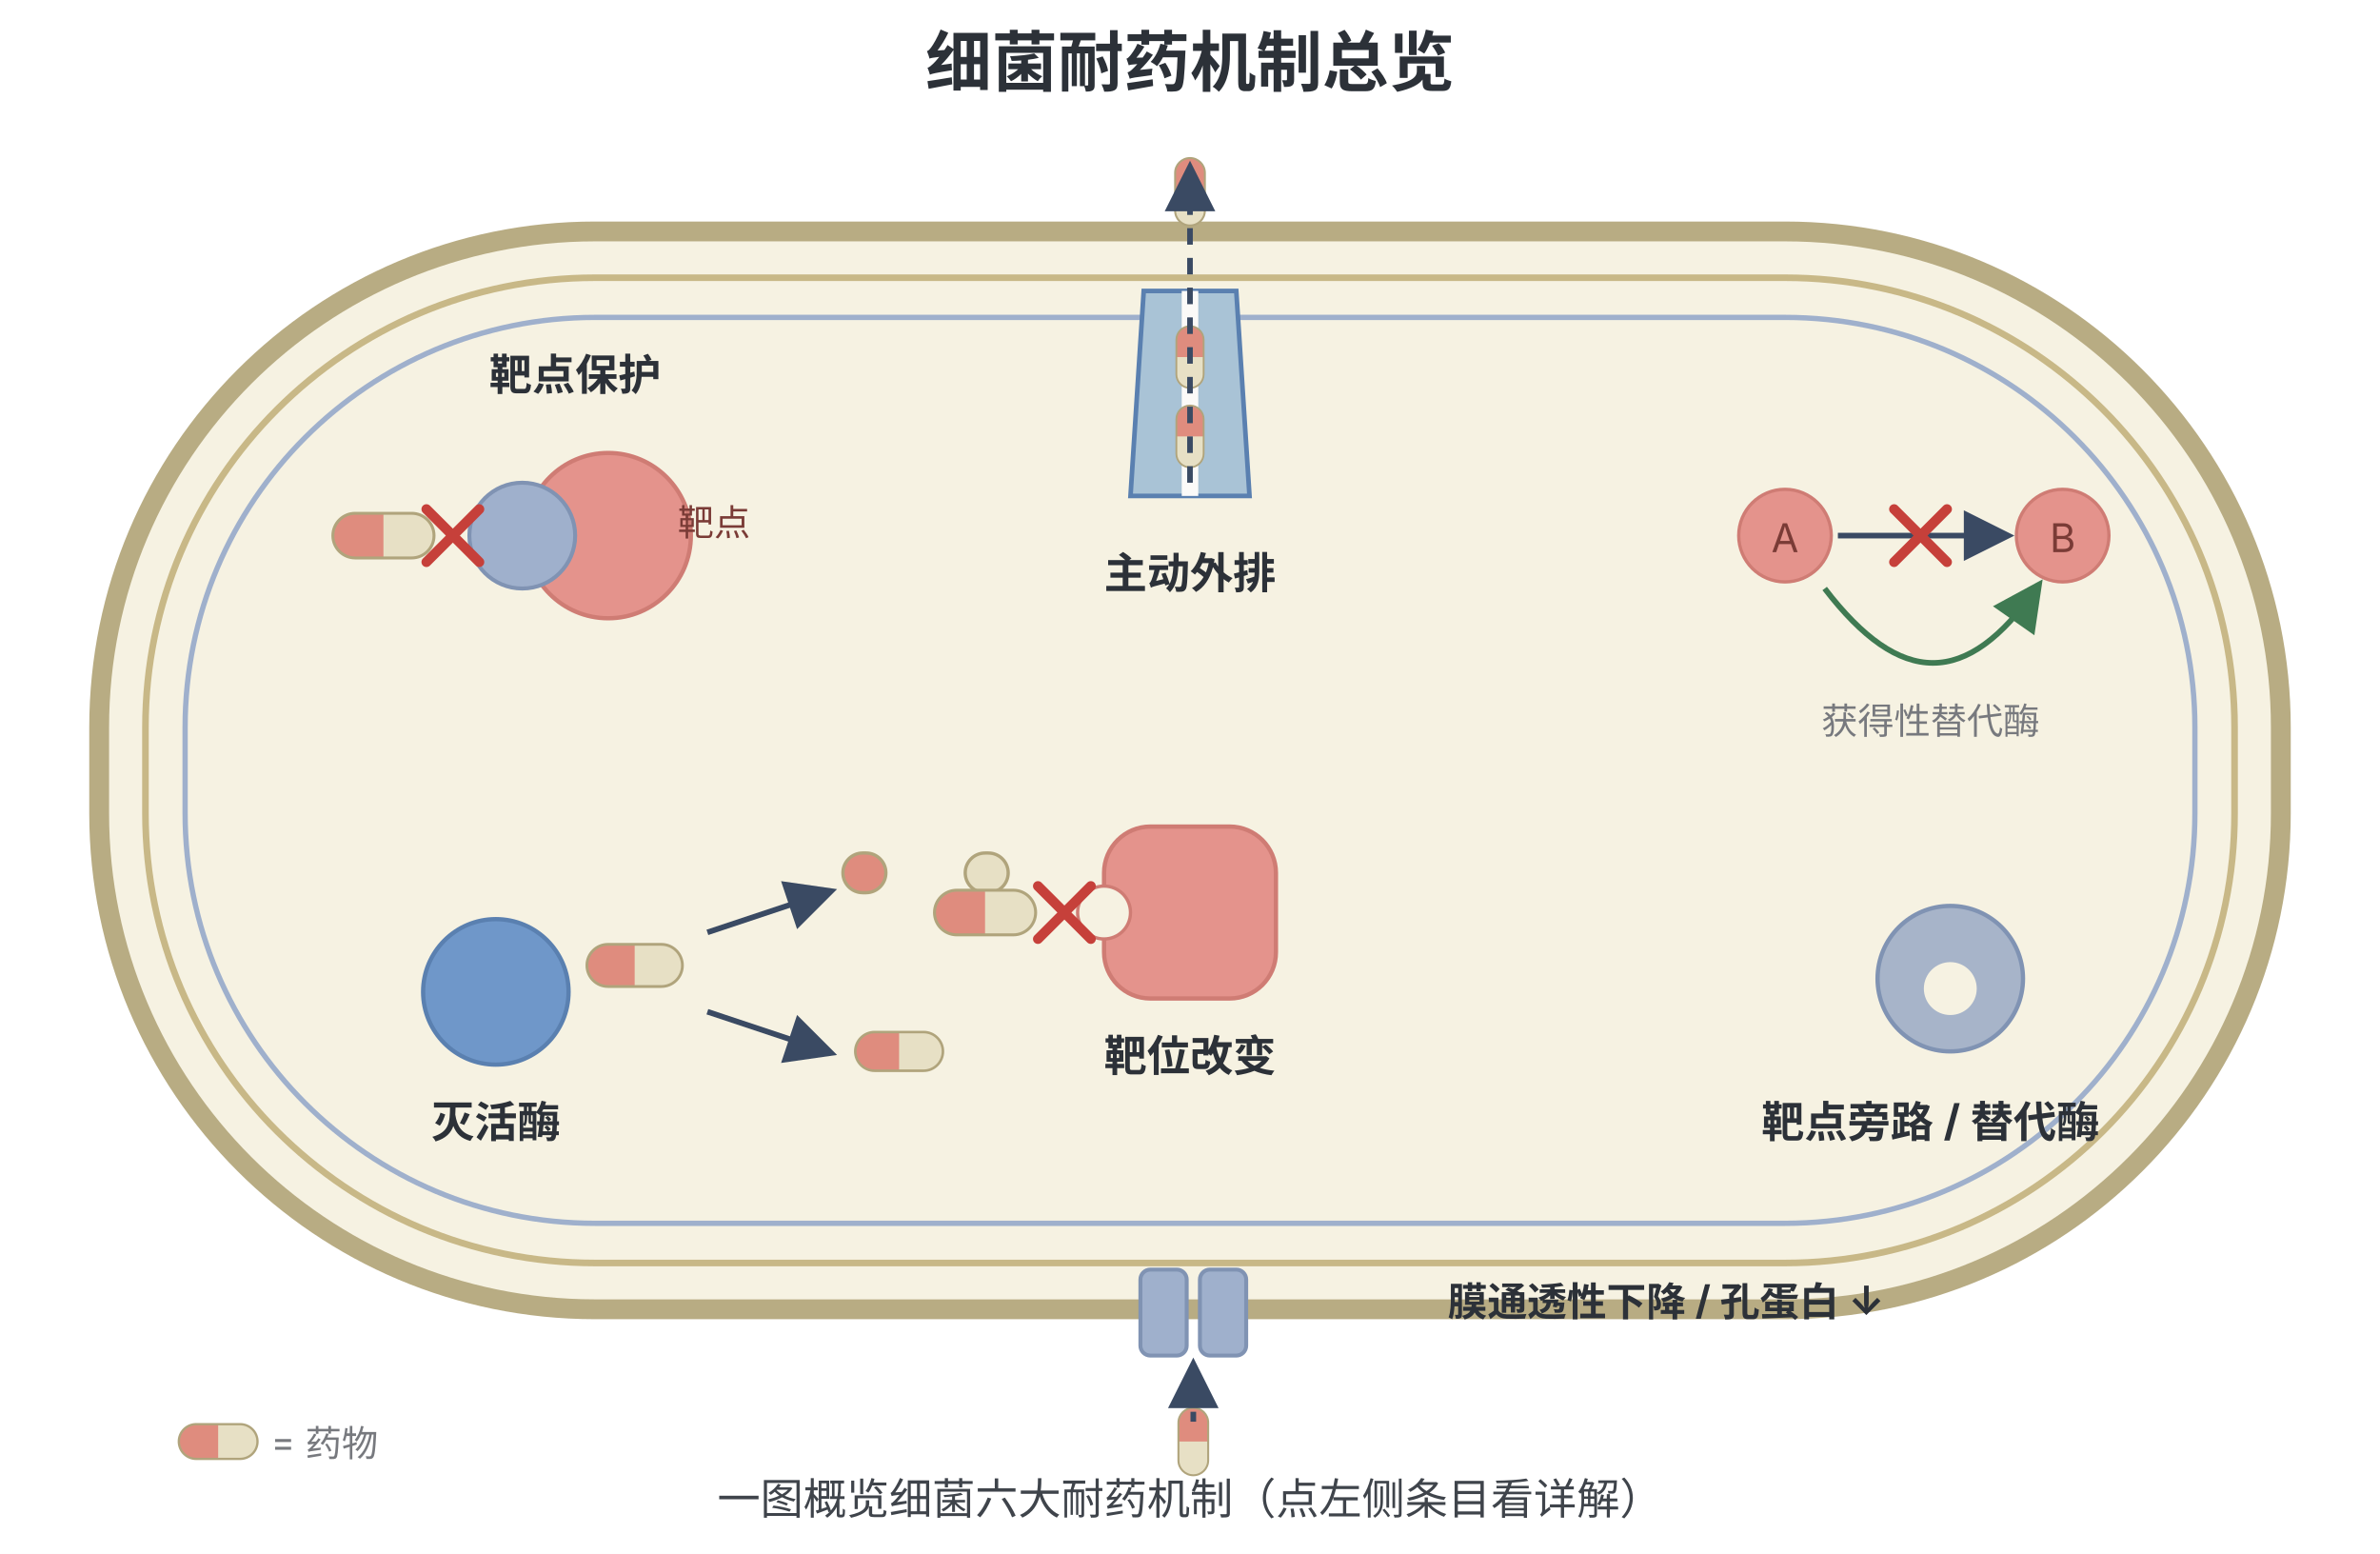
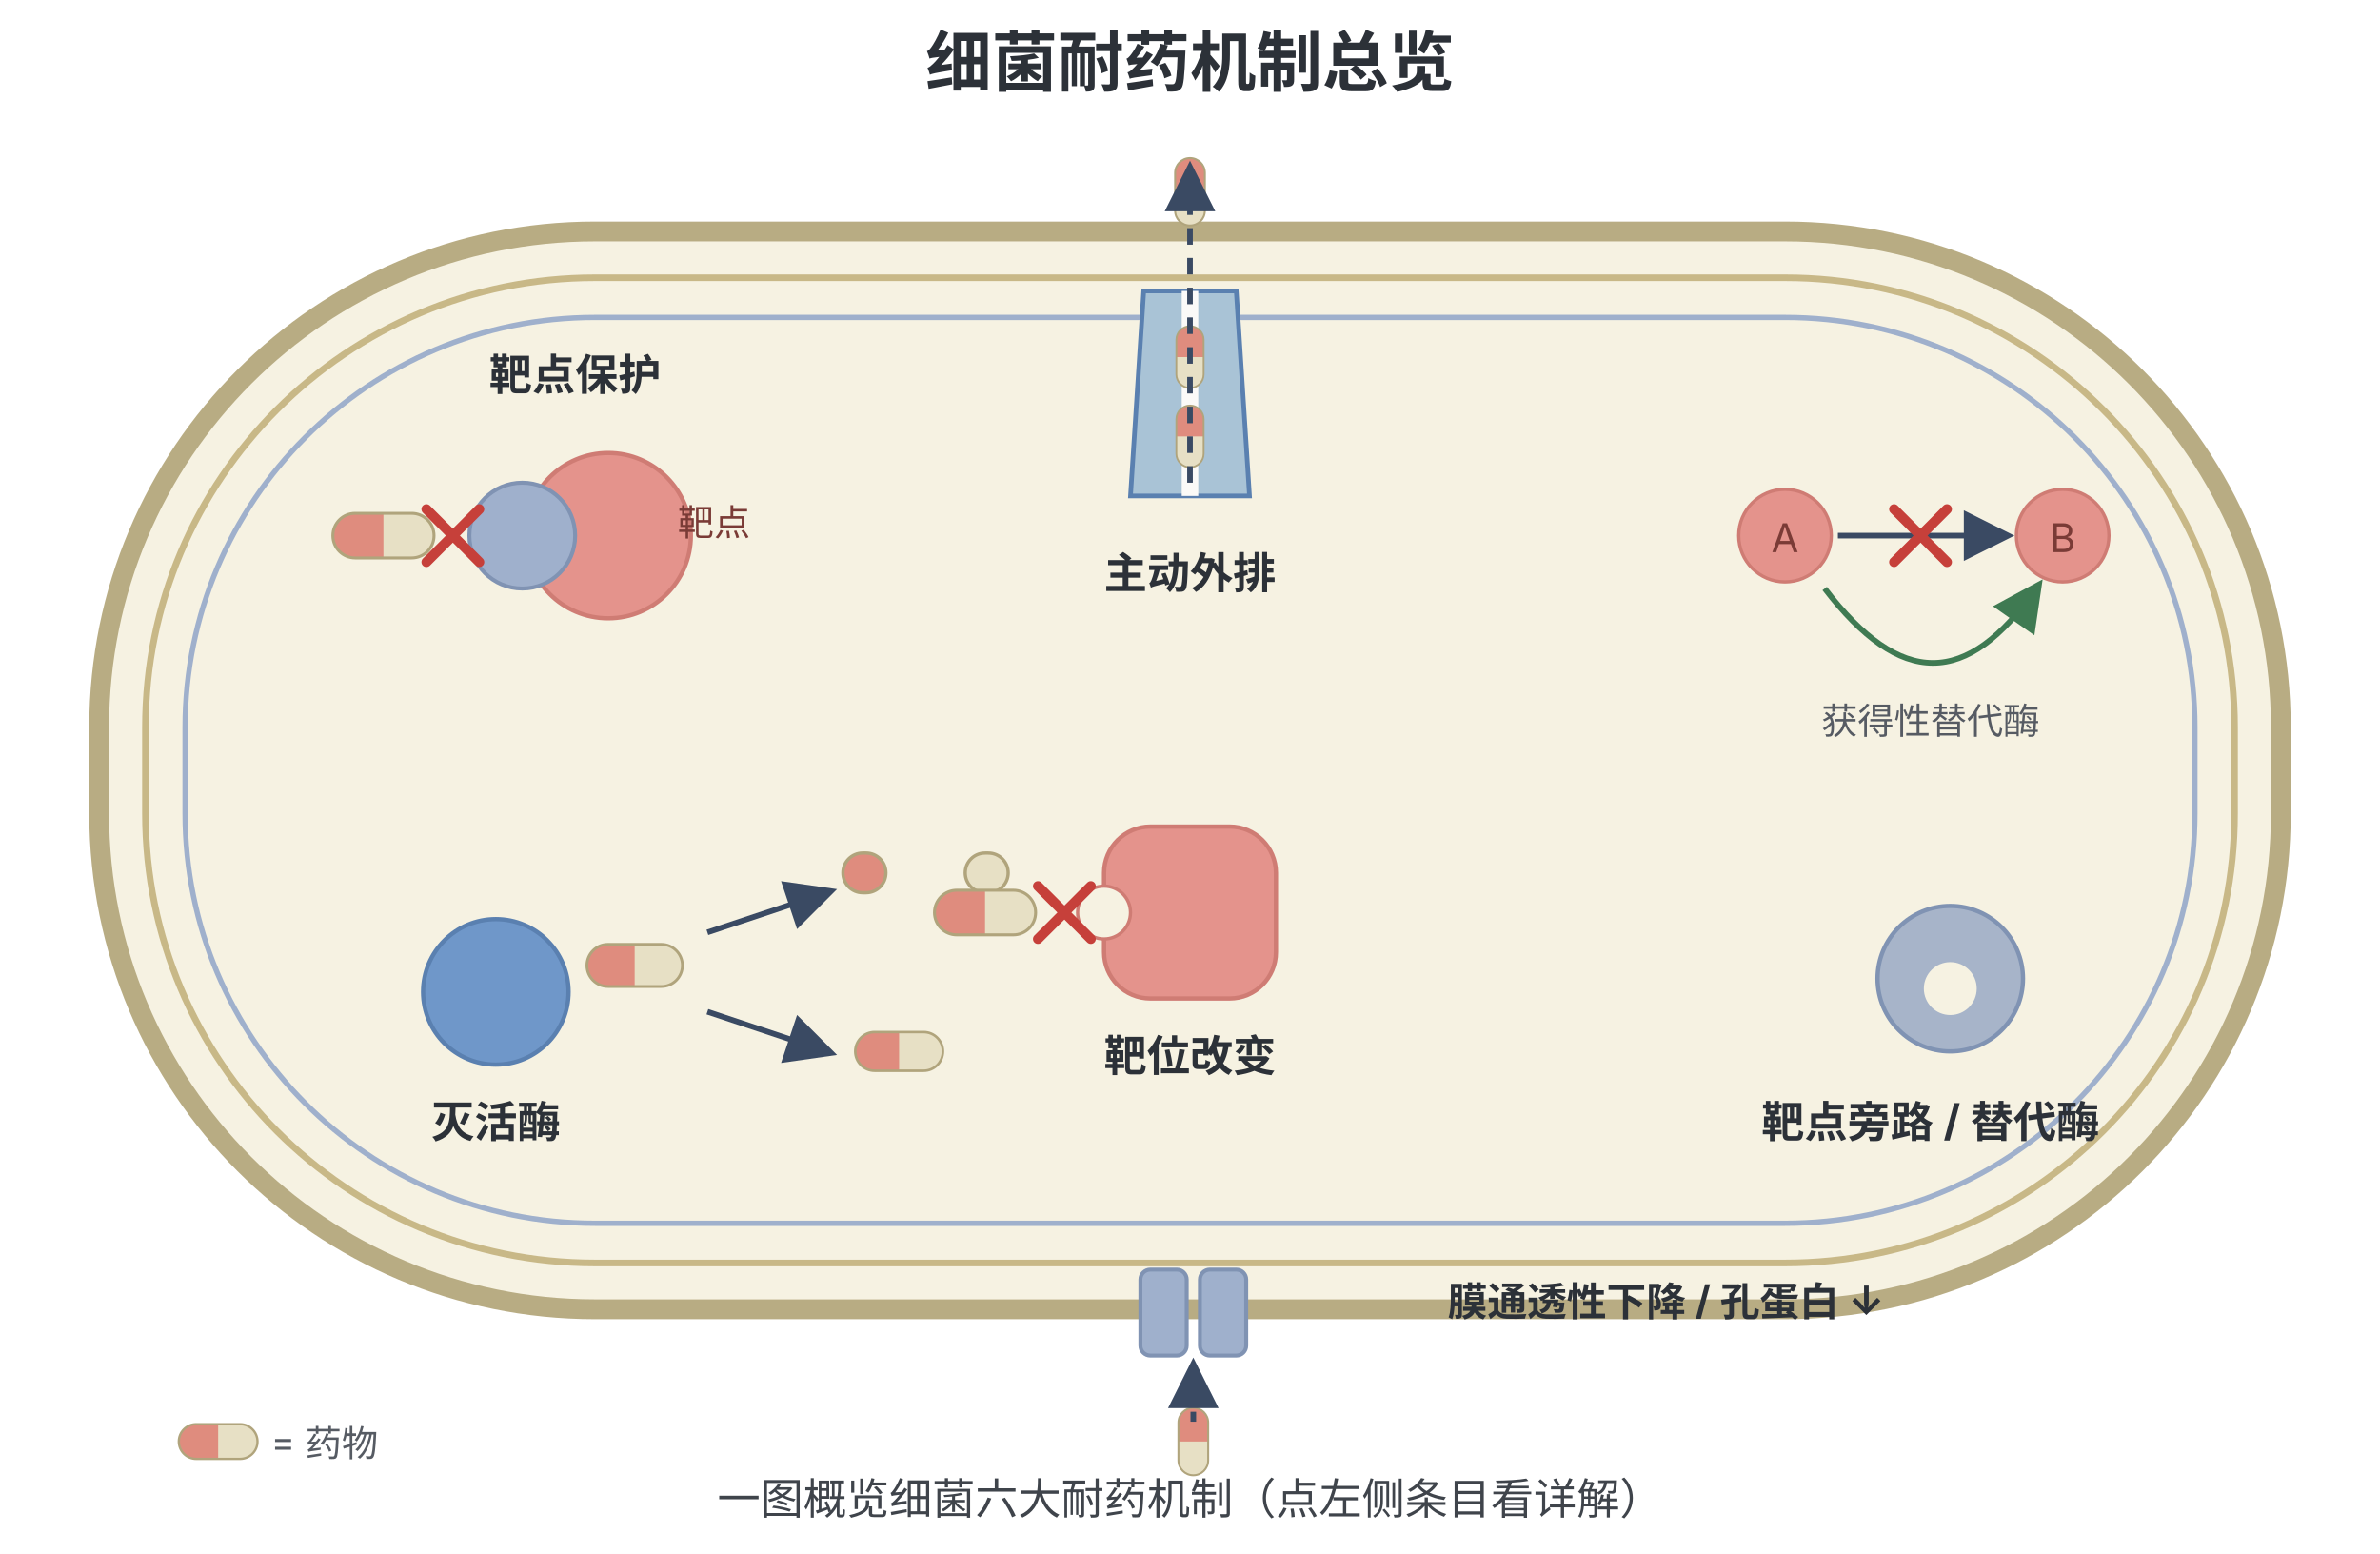
<svg xmlns="http://www.w3.org/2000/svg" viewBox="0 0 720 470" width="720" height="470" role="img" font-family="-apple-system,'PingFang SC','Microsoft YaHei',sans-serif">
  <defs>
    <clipPath id="cap">
      <rect x="-17" y="-7.5" width="34" height="15" rx="7.5" />
    </clipPath>
    <marker id="arr" markerWidth="9" markerHeight="9" refX="7" refY="4.5" orient="auto">
      <path d="M0,0 L9,4.5 L0,9 z" fill="#3a4a63" />
    </marker>
    <marker id="arrG" markerWidth="9" markerHeight="9" refX="7" refY="4.5" orient="auto">
      <path d="M0,0 L9,4.5 L0,9 z" fill="#3f7a52" />
    </marker>
  </defs>
  <rect width="100%" height="100%" fill="#ffffff" />
  <text x="360" y="26" font-size="20" fill="#2c3138" text-anchor="middle" font-weight="700">细菌耐药机制总览</text>
  <rect x="30" y="70" width="660" height="326" rx="150" fill="#f6f2e2" stroke="#b8ac83" stroke-width="6" />
  <rect x="44" y="84" width="632" height="298" rx="136" fill="none" stroke="#c8b887" stroke-width="2" />
  <rect x="56" y="96" width="608" height="274" rx="124" fill="none" stroke="#9fb0cc" stroke-width="1.6" />
  <path d="M342,150 L346,88 L374,88 L378,150 Z" fill="#a9c3d6" stroke="#5a80b0" stroke-width="1.4" />
  <path d="M360,150 V88" stroke="#fbfaf8" stroke-width="5" />
  <g transform="translate(360,132) rotate(90) scale(0.55)">
    <rect x="-17" y="-7.5" width="34" height="15" rx="7.5" fill="#e7e0c5" />
    <rect x="-17" y="-7.5" width="17" height="15" fill="#df8c7e" clip-path="url(#cap)" />
    <rect x="-17" y="-7.5" width="34" height="15" rx="7.5" fill="none" stroke="#b0a47c" stroke-width="1" />
  </g>
  <g transform="translate(360,108) rotate(90) scale(0.55)">
    <rect x="-17" y="-7.5" width="34" height="15" rx="7.5" fill="#e7e0c5" />
    <rect x="-17" y="-7.5" width="17" height="15" fill="#df8c7e" clip-path="url(#cap)" />
    <rect x="-17" y="-7.5" width="34" height="15" rx="7.5" fill="none" stroke="#b0a47c" stroke-width="1" />
  </g>
  <g transform="translate(360,58) rotate(90) scale(0.6)">
    <rect x="-17" y="-7.5" width="34" height="15" rx="7.5" fill="#e7e0c5" />
    <rect x="-17" y="-7.5" width="17" height="15" fill="#df8c7e" clip-path="url(#cap)" />
    <rect x="-17" y="-7.5" width="34" height="15" rx="7.5" fill="none" stroke="#b0a47c" stroke-width="1" />
  </g>
  <line x1="360" y1="146" x2="360" y2="52" stroke="#3a4a63" stroke-width="1.7" stroke-dasharray="5 4" marker-end="url(#arr)" />
  <text x="360" y="178" font-size="13" fill="#2c3138" text-anchor="middle" font-weight="700">主动外排</text>
  <circle cx="184" cy="162" r="25" fill="#e4938c" stroke="#cf7c74" stroke-width="1.3" />
  <circle cx="158" cy="162" r="16" fill="#9fb0cc" stroke="#8093b3" stroke-width="1.2" />
  <g transform="translate(116,162) rotate(0) scale(0.9)">
    <rect x="-17" y="-7.5" width="34" height="15" rx="7.5" fill="#e7e0c5" />
    <rect x="-17" y="-7.5" width="17" height="15" fill="#df8c7e" clip-path="url(#cap)" />
    <rect x="-17" y="-7.5" width="34" height="15" rx="7.5" fill="none" stroke="#b0a47c" stroke-width="1" />
  </g>
  <g stroke="#c6403a" stroke-width="3" stroke-linecap="round">
    <line x1="129" y1="154" x2="145" y2="170" />
    <line x1="129" y1="170" x2="145" y2="154" />
  </g>
  <text x="174" y="118" font-size="13" fill="#2c3138" text-anchor="middle" font-weight="700">靶点保护</text>
  <text x="216" y="162" font-size="11" fill="#7a3b36" text-anchor="middle">靶点</text>
  <circle cx="150" cy="300" r="22" fill="#6f97c9" stroke="#5a80b0" stroke-width="1.3" />
  <g transform="translate(192,292) rotate(0) scale(0.85)">
    <rect x="-17" y="-7.5" width="34" height="15" rx="7.5" fill="#e7e0c5" />
    <rect x="-17" y="-7.5" width="17" height="15" fill="#df8c7e" clip-path="url(#cap)" />
    <rect x="-17" y="-7.5" width="34" height="15" rx="7.5" fill="none" stroke="#b0a47c" stroke-width="1" />
  </g>
  <line x1="214" y1="282" x2="250" y2="270" stroke="#3a4a63" stroke-width="1.7" marker-end="url(#arr)" />
  <g transform="translate(268,264)">
    <rect x="-13" y="-6" width="13" height="12" rx="6" fill="#df8c7e" stroke="#b0a47c" />
  </g>
  <g transform="translate(292,264)">
    <rect x="0" y="-6" width="13" height="12" rx="6" fill="#e7e0c5" stroke="#b0a47c" />
  </g>
  <line x1="214" y1="306" x2="250" y2="318" stroke="#3a4a63" stroke-width="1.7" marker-end="url(#arr)" />
  <g transform="translate(272,318) rotate(0) scale(0.78)">
    <rect x="-17" y="-7.5" width="34" height="15" rx="7.5" fill="#e7e0c5" />
    <rect x="-17" y="-7.5" width="17" height="15" fill="#df8c7e" clip-path="url(#cap)" />
    <rect x="-17" y="-7.5" width="34" height="15" rx="7.5" fill="none" stroke="#b0a47c" stroke-width="1" />
  </g>
  <text x="150" y="344" font-size="13" fill="#2c3138" text-anchor="middle" font-weight="700">灭活酶</text>
  <rect x="334" y="250" width="52" height="52" rx="14" fill="#e4938c" stroke="#cf7c74" stroke-width="1.3" />
  <circle cx="334" cy="276" r="8" fill="#f6f2e2" stroke="#cf7c74" />
  <g transform="translate(298,276) rotate(0) scale(0.9)">
    <rect x="-17" y="-7.5" width="34" height="15" rx="7.5" fill="#e7e0c5" />
    <rect x="-17" y="-7.5" width="17" height="15" fill="#df8c7e" clip-path="url(#cap)" />
    <rect x="-17" y="-7.5" width="34" height="15" rx="7.5" fill="none" stroke="#b0a47c" stroke-width="1" />
  </g>
  <g stroke="#c6403a" stroke-width="3" stroke-linecap="round">
    <line x1="314" y1="268" x2="330" y2="284" />
    <line x1="314" y1="284" x2="330" y2="268" />
  </g>
  <text x="360" y="324" font-size="13" fill="#2c3138" text-anchor="middle" font-weight="700">靶位改变</text>
  <circle cx="540" cy="162" r="14" fill="#e4938c" stroke="#cf7c74" />
  <text x="540" y="167" font-size="12" text-anchor="middle" fill="#7a3b36">A</text>
  <line x1="556" y1="162" x2="606" y2="162" stroke="#3a4a63" stroke-width="1.7" marker-end="url(#arr)" />
  <g stroke="#c6403a" stroke-width="3" stroke-linecap="round">
    <line x1="573" y1="154" x2="589" y2="170" />
    <line x1="573" y1="170" x2="589" y2="154" />
  </g>
  <circle cx="624" cy="162" r="14" fill="#e4938c" stroke="#cf7c74" />
  <text x="624" y="167" font-size="12" text-anchor="middle" fill="#7a3b36">B</text>
  <path d="M552,178 C575,208 595,208 616,178" fill="none" stroke="#3f7a52" stroke-width="1.7" marker-end="url(#arrG)" />
-   <text x="584" y="222" font-size="11" fill="#77797e" text-anchor="middle">获得性替代酶</text>
+   <text x="584" y="222" font-size="11" fill="#565b63" text-anchor="middle">获得性替代酶</text>
  <circle cx="590" cy="296" r="22" fill="#a7b4c9" stroke="#8093b3" stroke-width="1.3" />
  <path d="M590,291 a8 8 0 1 0 0.01 0" fill="#f6f2e2" />
  <text x="584" y="344" font-size="13" fill="#2c3138" text-anchor="middle" font-weight="700">靶点旁路 / 替代酶</text>
  <g fill="#9fb0cc" stroke="#8093b3" stroke-width="1.2">
    <rect x="345" y="384" width="14" height="26" rx="3" />
    <rect x="363" y="384" width="14" height="26" rx="3" />
  </g>
  <g transform="translate(361,436) rotate(90) scale(0.6)">
    <rect x="-17" y="-7.5" width="34" height="15" rx="7.5" fill="#e7e0c5" />
    <rect x="-17" y="-7.5" width="17" height="15" fill="#df8c7e" clip-path="url(#cap)" />
    <rect x="-17" y="-7.5" width="34" height="15" rx="7.5" fill="none" stroke="#b0a47c" stroke-width="1" />
  </g>
  <line x1="361" y1="430" x2="361" y2="414" stroke="#3a4a63" stroke-width="1.7" stroke-dasharray="3 4" marker-end="url(#arr)" />
  <text x="438" y="398" font-size="12" fill="#2c3138" text-anchor="start" font-weight="700">膜通透性下降 / 孔蛋白 ↓</text>
  <g transform="translate(66,436) rotate(0) scale(0.7)">
    <rect x="-17" y="-7.5" width="34" height="15" rx="7.5" fill="#e7e0c5" />
    <rect x="-17" y="-7.5" width="17" height="15" fill="#df8c7e" clip-path="url(#cap)" />
    <rect x="-17" y="-7.5" width="34" height="15" rx="7.5" fill="none" stroke="#b0a47c" stroke-width="1" />
  </g>
-   <text x="82" y="440" font-size="11" fill="#77797e" text-anchor="start">= 药物</text>
+   <text x="82" y="440" font-size="11" fill="#565b63" text-anchor="start">= 药物</text>
  <text x="360" y="458" font-size="13" fill="#3f444b" text-anchor="middle">一图概览细菌六大耐药机制（点左侧条目看详解）</text>
</svg>
